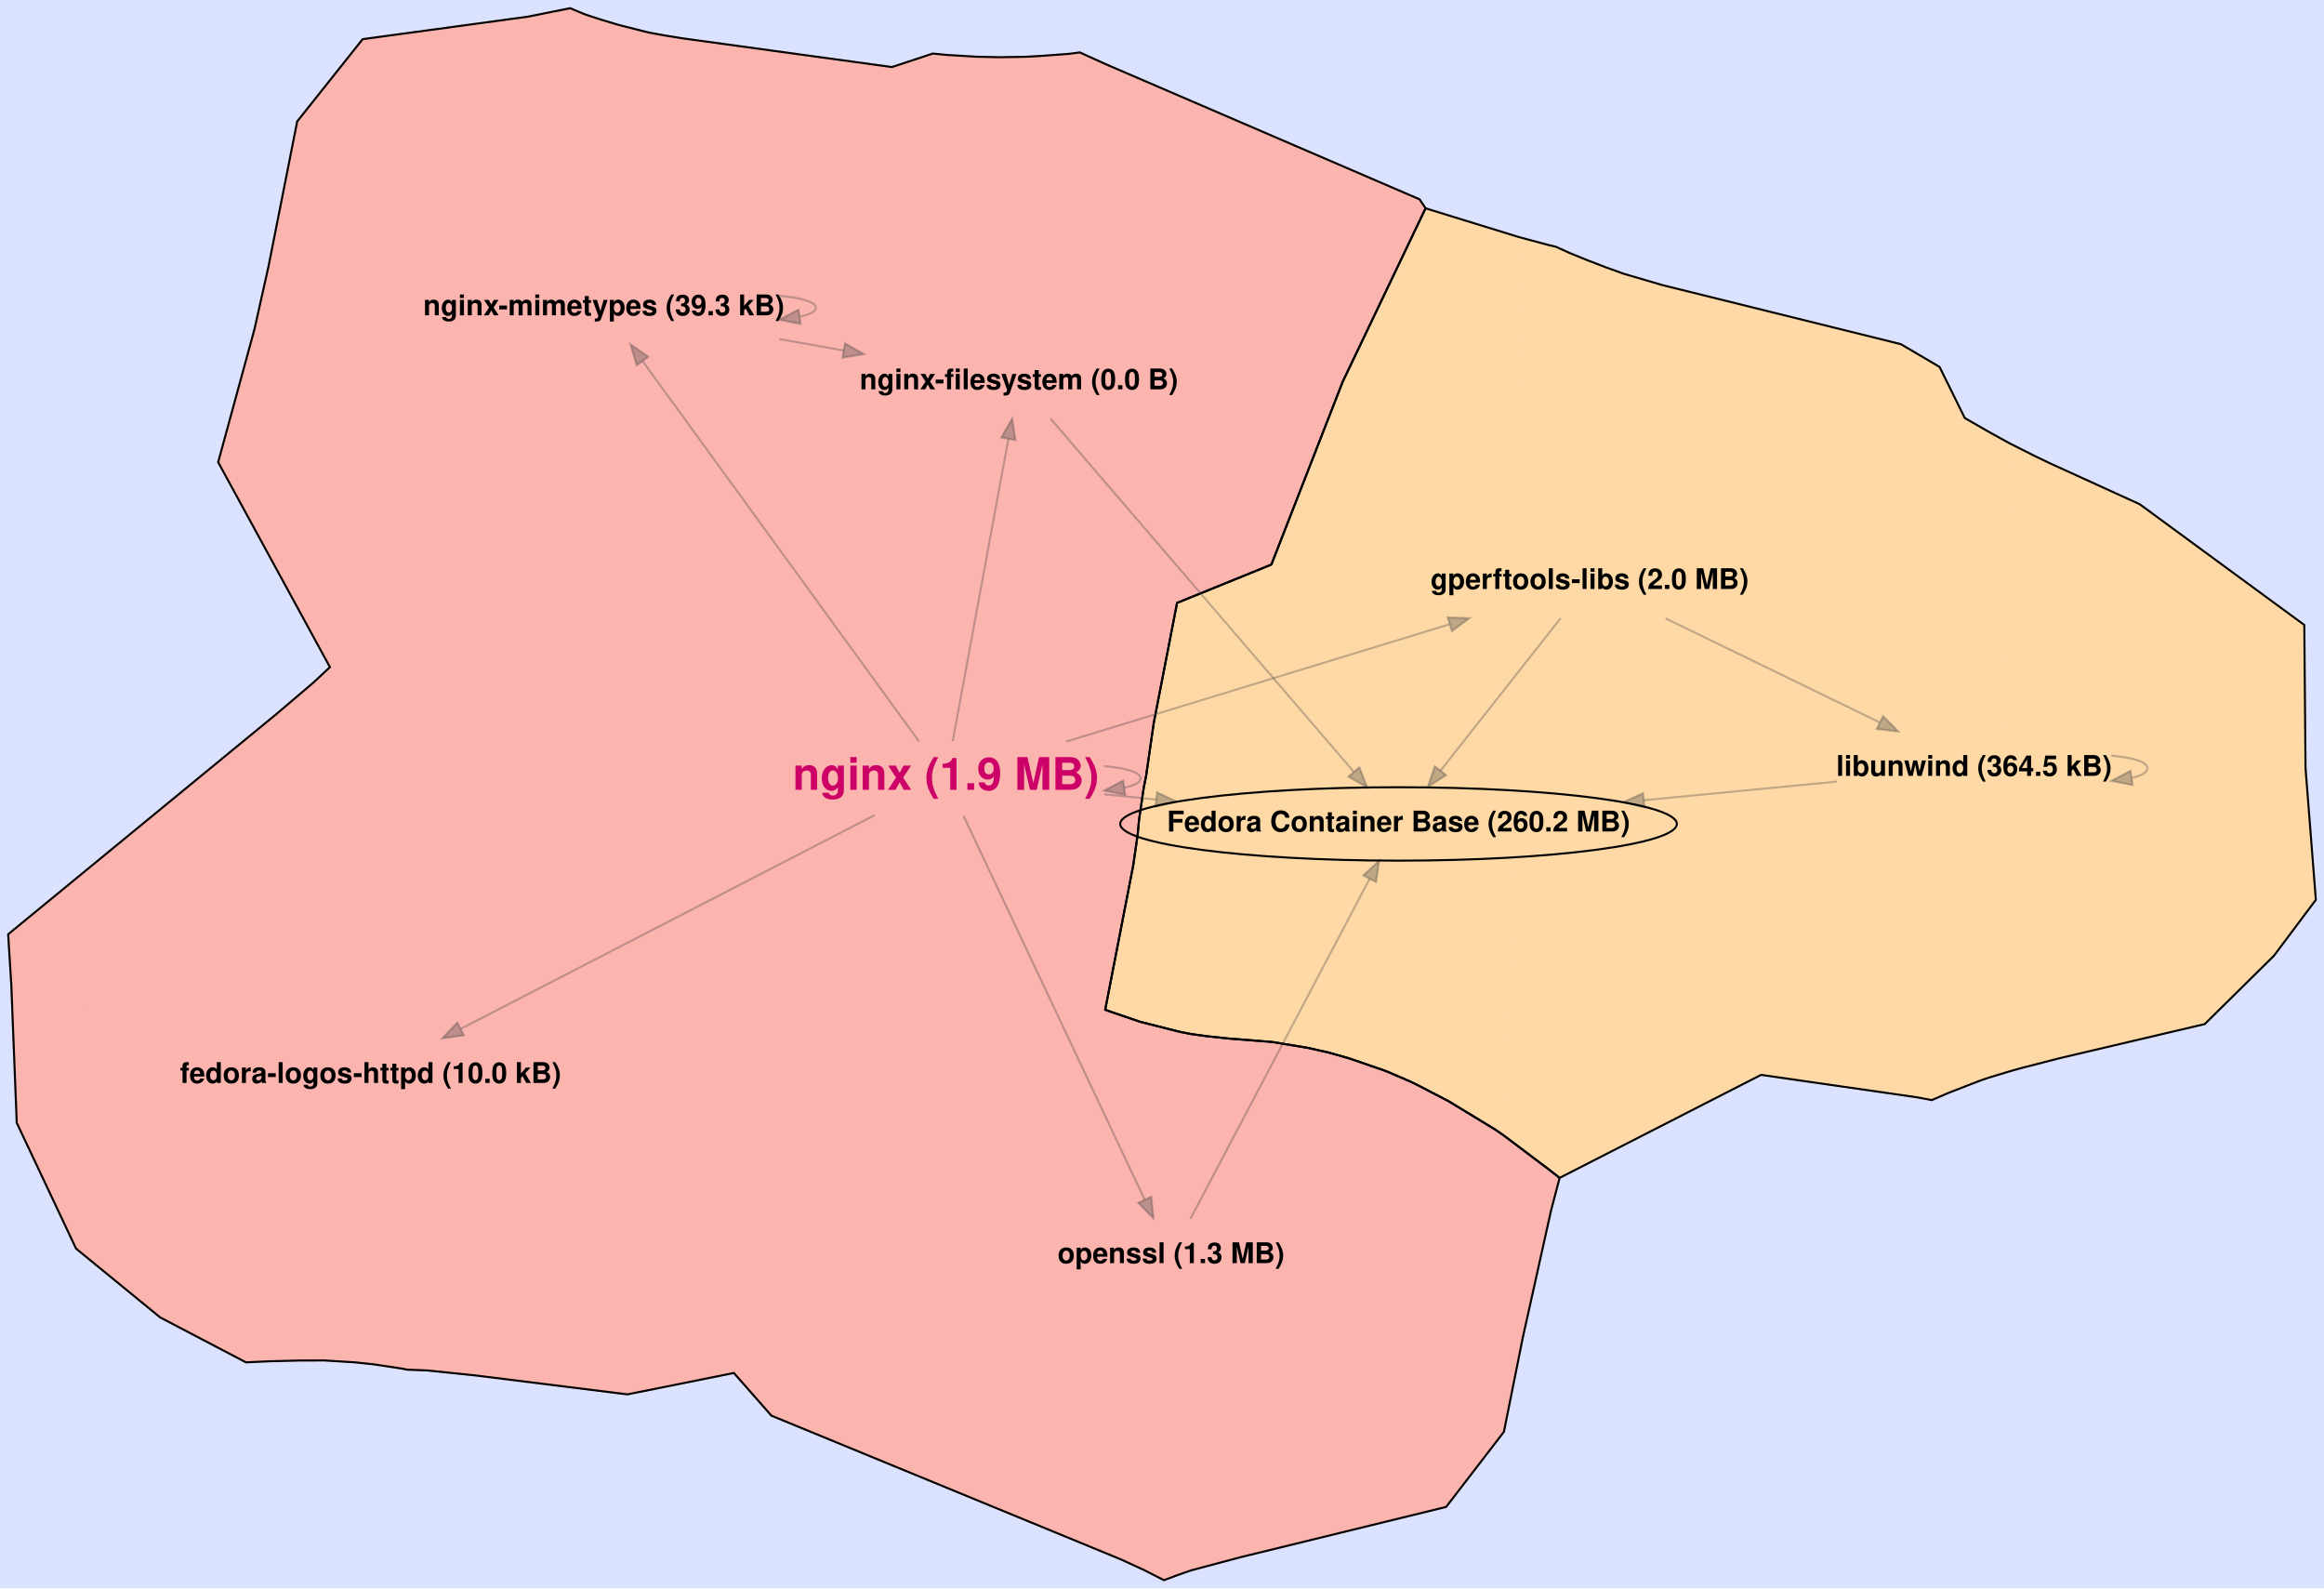
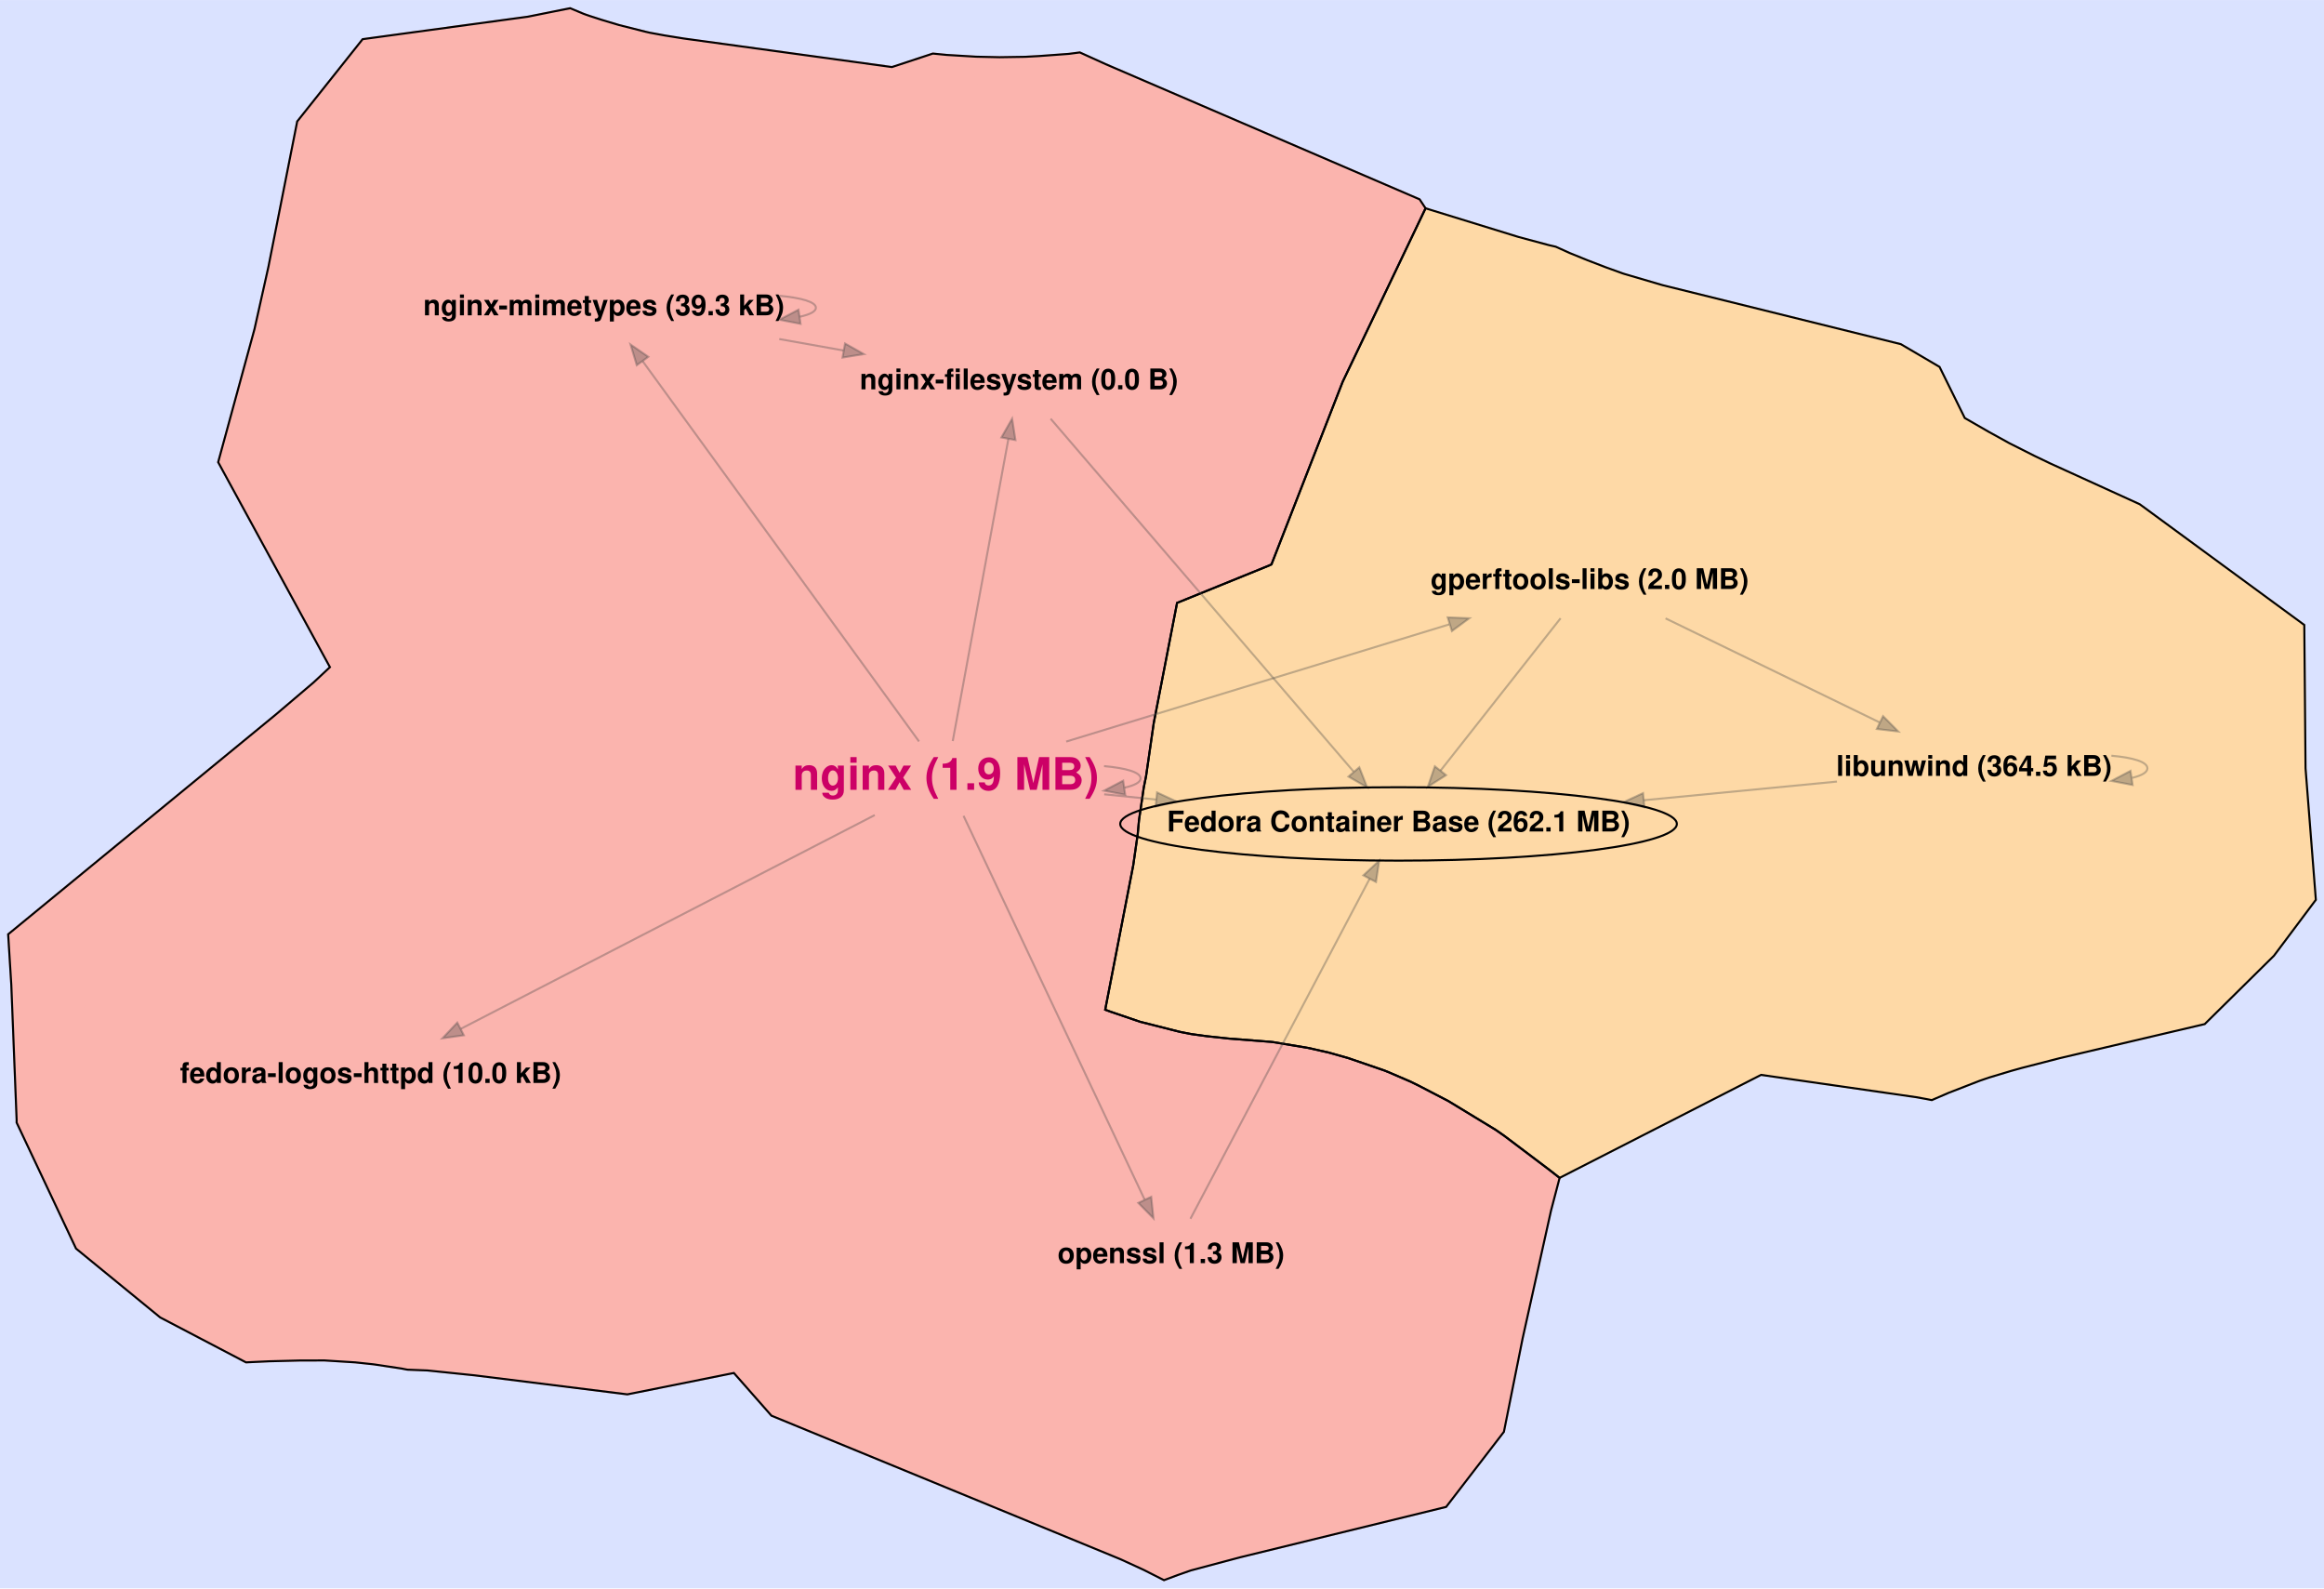
<svg xmlns="http://www.w3.org/2000/svg" width="1140pt" height="779pt" viewBox="0.00 0.00 1139.79 778.81">
  <g id="graph0" class="graph" transform="scale(1 1) rotate(0) translate(95.7633 633.6401)">
    <polygon fill="#dae2ff" stroke="transparent" points="-95.763,145.165 -95.763,-633.64 1044.03,-633.64 1044.03,145.165 -95.763,145.165" />
    <polygon fill="#fed9a6" stroke="#fed9a6" points="1034.36,-327.214 1034.97,-256.92 1040.03,-192.44 1019.473,-165.018 985.529,-131.505 914.322,-114.769 895.85,-110.016 890.675,-108.572 879.606,-105.242 875.254,-103.744 860.001,-97.826 851.664,-94.228 849.136,-94.734 844.063,-95.655 767.935,-106.6 669.138,-56.095 664.123,-60.02 641.913,-76.778 645.73,-184.458 643.776,-229.941 639.403,-229.941 638.903,-229.782 638.903,-229.782 639.403,-229.941 643.776,-229.941 645.73,-184.458 641.913,-76.778 637.726,-79.684 614.547,-93.778 599.623,-101.528 596.084,-103.259 585.055,-108.008 583.168,-108.764 565.525,-114.816 556.005,-117.518 545.719,-119.833 528.633,-122.674 527.28,-122.819 506.813,-124.412 496.349,-125.534 488.621,-126.586 483.55,-127.572 482.128,-127.891 463.409,-132.634 448.844,-137.599 446.272,-138.549 460.019,-209.325 462.236,-224.737 462.865,-231.615 465.183,-247.438 466.315,-253.068 470.094,-279.195 481.524,-338.043 526.492,-356.293 527.815,-356.907 562.744,-446.46 603.392,-531.518 648.885,-517.496 650.512,-431.193 650.512,-431.193 648.885,-517.496 663.867,-513.468 667.223,-512.698 674.065,-509.604 682.856,-506.028 691.859,-502.569 700.073,-499.601 701.054,-499.291 719.654,-493.835 836.479,-464.911 855.477,-453.757 867.852,-428.681 879.555,-421.947 889.738,-416.329 889.304,-303.626 885.67,-257.277 881.715,-257.277 880.849,-258.296 875.442,-261.495 870.036,-261.495 870.036,-261.495 875.442,-261.495 880.849,-258.296 881.715,-257.277 880.413,-255.619 875.335,-252.482 875.335,-252.482 880.413,-255.619 881.715,-257.277 885.67,-257.277 889.304,-303.626 889.738,-416.329 902.048,-410.123 909.699,-406.45 953.636,-386.424 1034.36,-327.214 1034.36,-327.214" />
    <polygon fill="#fbb4ae" stroke="#fbb4ae" points="496.349,-125.534 506.813,-124.412 527.28,-122.819 528.633,-122.674 545.719,-119.833 556.005,-117.518 565.525,-114.816 583.168,-108.764 585.055,-108.008 596.084,-103.259 599.623,-101.528 614.547,-93.778 637.726,-79.684 641.913,-76.778 664.123,-60.02 669.138,-56.095 664.914,-40.008 650.989,22.652 641.816,68.427 613.48,105.246 512.533,129.935 488.386,136.364 487.926,136.516 481.871,138.643 475.112,141.165 465.247,136.161 454.027,131.008 453.568,130.808 282.577,60.501 264.159,39.572 211.926,50.059 137.109,40.738 114.001,38.346 113.69,38.327 104.001,37.943 101.098,37.378 87.606,35.344 78.502,34.372 63.364,33.422 50.915,33.461 36.269,33.83 24.888,34.366 -17.195,12.334 -58.465,-21.421 -87.608,-83.214 -87.599,-84.541 -90.218,-150.728 46.026,-111.22 47.812,-109.072 51.018,-107.99 56.309,-174.771 57.483,-106.422 57.483,-106.422 56.309,-174.771 51.018,-107.99 47.812,-109.072 46.026,-111.22 -90.218,-150.728 -91.763,-175.539 39.551,-283.331 58.078,-299.077 66.053,-306.525 11.234,-407.031 29.067,-472.344 35.881,-502.809 50.003,-574.126 82.089,-614.453 163.089,-625.472 183.859,-629.64 190.403,-626.911 191.404,-626.542 193.529,-625.807 194.833,-485.727 200.409,-487.537 205.832,-485.786 209.017,-482.646 205.602,-479.368 200.668,-477.854 200.668,-477.854 205.602,-479.368 209.017,-482.646 205.832,-485.786 200.409,-487.537 194.833,-485.727 193.529,-625.807 199.381,-623.918 207.768,-621.406 220.789,-618.109 222.916,-617.62 230.205,-616.283 239.64,-614.77 341.673,-600.778 361.757,-607.399 368.543,-606.729 382.87,-605.861 383.749,-478.08 387.955,-446.554 387.681,-446.465 387.681,-446.465 387.955,-446.554 383.749,-478.08 382.87,-605.861 394.431,-605.603 407.064,-605.805 413.634,-606.161 415.531,-446.744 413.116,-446.744 409.497,-443.233 403.941,-441.474 398.358,-443.236 396.277,-349.231 396.111,-349.237 386.957,-349.27 385.916,-252.05 385.829,-252.022 381.054,-252.022 380.572,-252.183 376.915,-252.183 373.639,-255.446 368.731,-256.994 361.198,-254.368 359.138,-252.414 359.138,-252.414 361.198,-254.368 368.731,-256.994 373.639,-255.446 376.915,-252.183 374.051,-249.202 374.051,-249.202 376.915,-252.183 380.572,-252.183 381.054,-252.022 385.829,-252.022 385.916,-252.05 386.957,-349.27 396.111,-349.237 396.277,-349.231 398.358,-443.236 403.941,-441.474 409.497,-443.233 413.116,-446.744 415.531,-446.744 413.634,-606.161 428.434,-607.246 433.834,-607.952 446.519,-602.195 600.475,-535.919 603.392,-531.518 562.744,-446.46 527.815,-356.907 526.492,-356.293 481.524,-338.043 470.094,-279.195 466.315,-253.068 465.183,-247.438 462.865,-231.615 462.236,-224.737 460.019,-209.325 446.272,-138.549 448.844,-137.599 463.409,-132.634 482.128,-127.891 483.55,-127.572 488.621,-126.586 496.349,-125.534 496.349,-125.534" />
-     <polyline fill="none" stroke="#000000" points="596.084,-103.259 585.055,-108.008 583.168,-108.764 565.525,-114.816 556.005,-117.518 545.719,-119.833 528.633,-122.674 527.28,-122.819 506.813,-124.412 496.349,-125.534 488.621,-126.586 483.55,-127.572 482.128,-127.891 463.409,-132.634 448.844,-137.599 446.272,-138.549 460.019,-209.325 462.236,-224.737 462.865,-231.615 465.183,-247.438 466.315,-253.068 470.094,-279.195 481.524,-338.043 526.492,-356.293 527.815,-356.907 562.744,-446.46 603.392,-531.518 648.885,-517.496 663.867,-513.468 667.223,-512.698 674.065,-509.604 682.856,-506.028 691.859,-502.569 700.073,-499.601 701.054,-499.291 719.654,-493.835 836.479,-464.911 855.477,-453.757 867.852,-428.681 879.555,-421.947 889.738,-416.329 902.048,-410.123 909.699,-406.45 953.636,-386.424 1034.36,-327.214 1034.97,-256.92 1040.03,-192.44 1019.473,-165.018 985.529,-131.505 914.322,-114.769 895.85,-110.016 890.675,-108.572 879.606,-105.242 875.254,-103.744 860.001,-97.826 851.664,-94.228 849.136,-94.734 844.063,-95.655 767.935,-106.6 669.138,-56.095 664.123,-60.02 641.913,-76.778 637.726,-79.684 614.547,-93.778 599.623,-101.528 596.084,-103.259 " />
+     <polyline fill="none" stroke="#000000" points="599.623,-101.528 614.547,-93.778 637.726,-79.684 641.913,-76.778 664.123,-60.02 669.138,-56.095 767.935,-106.6 844.063,-95.655 849.136,-94.734 851.664,-94.228 860.001,-97.826 875.254,-103.744 879.606,-105.242 890.675,-108.572 895.85,-110.016 914.322,-114.769 985.529,-131.505 1019.473,-165.018 1040.03,-192.44 1034.97,-256.92 1034.36,-327.214 953.636,-386.424 909.699,-406.45 902.048,-410.123 889.738,-416.329 879.555,-421.947 867.852,-428.681 855.477,-453.757 836.479,-464.911 719.654,-493.835 701.054,-499.291 700.073,-499.601 691.859,-502.569 682.856,-506.028 674.065,-509.604 667.223,-512.698 663.867,-513.468 648.885,-517.496 603.392,-531.518 562.744,-446.46 527.815,-356.907 526.492,-356.293 481.524,-338.043 470.094,-279.195 466.315,-253.068 465.183,-247.438 462.865,-231.615 462.236,-224.737 460.019,-209.325 446.272,-138.549 448.844,-137.599 463.409,-132.634 482.128,-127.891 483.55,-127.572 488.621,-126.586 496.349,-125.534 506.813,-124.412 527.28,-122.819 528.633,-122.674 545.719,-119.833 556.005,-117.518 565.525,-114.816 583.168,-108.764 585.055,-108.008 596.084,-103.259 599.623,-101.528 " />
    <polyline fill="none" stroke="#000000" points="87.606,35.344 78.502,34.372 63.364,33.422 50.915,33.461 36.269,33.83 24.888,34.366 -17.195,12.334 -58.465,-21.421 -87.608,-83.214 -87.599,-84.541 -90.218,-150.728 -91.763,-175.539 39.551,-283.331 58.078,-299.077 66.053,-306.525 11.234,-407.031 29.067,-472.344 35.881,-502.809 50.003,-574.126 82.089,-614.453 163.089,-625.472 183.859,-629.64 190.403,-626.911 191.404,-626.542 193.529,-625.807 199.381,-623.918 207.768,-621.406 220.789,-618.109 222.916,-617.62 230.205,-616.283 239.64,-614.77 341.673,-600.778 361.757,-607.399 368.543,-606.729 382.87,-605.861 394.431,-605.603 407.064,-605.805 413.634,-606.161 428.434,-607.246 433.834,-607.952 446.519,-602.195 600.475,-535.919 603.392,-531.518 562.744,-446.46 527.815,-356.907 526.492,-356.293 481.524,-338.043 470.094,-279.195 466.315,-253.068 465.183,-247.438 462.865,-231.615 462.236,-224.737 460.019,-209.325 446.272,-138.549 448.844,-137.599 463.409,-132.634 482.128,-127.891 483.55,-127.572 488.621,-126.586 496.349,-125.534 506.813,-124.412 527.28,-122.819 528.633,-122.674 545.719,-119.833 556.005,-117.518 565.525,-114.816 583.168,-108.764 585.055,-108.008 596.084,-103.259 599.623,-101.528 614.547,-93.778 637.726,-79.684 641.913,-76.778 664.123,-60.02 669.138,-56.095 664.914,-40.008 650.989,22.652 641.816,68.427 613.48,105.246 512.533,129.935 488.386,136.364 487.926,136.516 481.871,138.643 475.112,141.165 465.247,136.161 454.027,131.008 453.568,130.808 282.577,60.501 264.159,39.572 211.926,50.059 137.109,40.738 114.001,38.346 113.69,38.327 104.001,37.943 101.098,37.378 87.606,35.344 " />
    <g id="edge1" class="edge">
      <path fill="none" stroke="#444444" stroke-opacity="0.333" d="M805.158,-250.423C776.784,-247.682 742.863,-244.405 710.441,-241.272" />
      <polygon fill="#444444" fill-opacity="0.333" stroke="#444444" stroke-opacity="0.333" points="710.725,-237.784 700.435,-240.306 710.052,-244.751 710.725,-237.784" />
    </g>
    <g id="edge2" class="edge">
      <path fill="none" stroke="#444444" stroke-opacity="0.333" d="M939.747,-263.106C950.25,-262.181 957.41,-260.119 957.41,-256.92 957.41,-254.921 954.613,-253.365 949.951,-252.254" />
      <polygon fill="#444444" fill-opacity="0.333" stroke="#444444" stroke-opacity="0.333" points="950.154,-248.746 939.747,-250.734 949.122,-255.669 950.154,-248.746" />
    </g>
    <g id="edge3" class="edge">
      <path fill="none" stroke="#444444" stroke-opacity="0.333" d="M669.609,-330.492C653.924,-310.588 628.555,-278.396 610.708,-255.75" />
      <polygon fill="#444444" fill-opacity="0.333" stroke="#444444" stroke-opacity="0.333" points="613.444,-253.566 604.505,-247.878 607.946,-257.899 613.444,-253.566" />
    </g>
    <g id="edge4" class="edge">
      <path fill="none" stroke="#444444" stroke-opacity="0.333" d="M721.095,-330.447C751.184,-315.826 793.685,-295.174 825.986,-279.478" />
      <polygon fill="#444444" fill-opacity="0.333" stroke="#444444" stroke-opacity="0.333" points="827.767,-282.504 835.232,-274.986 824.708,-276.208 827.767,-282.504" />
    </g>
    <g id="edge5" class="edge">
      <path fill="none" stroke="#444444" stroke-opacity="0.333" d="M445.778,-244.177C454.047,-243.345 462.587,-242.485 471.192,-241.619" />
      <polygon fill="#444444" fill-opacity="0.333" stroke="#444444" stroke-opacity="0.333" points="471.71,-245.085 481.31,-240.601 471.01,-238.12 471.71,-245.085" />
    </g>
    <g id="edge6" class="edge">
      <path fill="none" stroke="#444444" stroke-opacity="0.333" d="M333.252,-233.986C281.999,-207.528 186.355,-158.155 130.232,-129.183" />
      <polygon fill="#444444" fill-opacity="0.333" stroke="#444444" stroke-opacity="0.333" points="131.732,-126.019 121.241,-124.542 128.521,-132.239 131.732,-126.019" />
    </g>
    <g id="edge7" class="edge">
      <path fill="none" stroke="#444444" stroke-opacity="0.333" d="M427.142,-270.039C480.429,-286.337 558.862,-310.325 614.991,-327.493" />
      <polygon fill="#444444" fill-opacity="0.333" stroke="#444444" stroke-opacity="0.333" points="614.263,-330.93 624.85,-330.508 616.311,-324.236 614.263,-330.93" />
    </g>
    <g id="edge8" class="edge">
      <path fill="none" stroke="#444444" stroke-opacity="0.333" d="M445.695,-258.013C456.445,-257.021 463.63,-255.013 463.63,-251.99 463.63,-250.053 460.681,-248.533 455.736,-247.43" />
      <polygon fill="#444444" fill-opacity="0.333" stroke="#444444" stroke-opacity="0.333" points="456.096,-243.945 445.695,-245.967 455.086,-250.872 456.096,-243.945" />
    </g>
    <g id="edge9" class="edge">
      <path fill="none" stroke="#444444" stroke-opacity="0.333" d="M371.501,-270.285C377.786,-304.396 391.329,-377.904 398.782,-418.354" />
      <polygon fill="#444444" fill-opacity="0.333" stroke="#444444" stroke-opacity="0.333" points="395.37,-419.155 400.624,-428.355 402.254,-417.886 395.37,-419.155" />
    </g>
    <g id="edge10" class="edge">
      <path fill="none" stroke="#444444" stroke-opacity="0.333" d="M354.967,-270.098C325.446,-310.709 253.853,-409.198 219.454,-456.521" />
      <polygon fill="#444444" fill-opacity="0.333" stroke="#444444" stroke-opacity="0.333" points="216.531,-454.589 213.482,-464.736 222.193,-458.705 216.531,-454.589" />
    </g>
    <g id="edge11" class="edge">
      <path fill="none" stroke="#444444" stroke-opacity="0.333" d="M376.796,-233.629C396.111,-192.708 442.78,-93.829 465.587,-45.507" />
      <polygon fill="#444444" fill-opacity="0.333" stroke="#444444" stroke-opacity="0.333" points="468.841,-46.813 469.944,-36.276 462.511,-43.825 468.841,-46.813" />
    </g>
    <g id="edge12" class="edge">
      <path fill="none" stroke="#444444" stroke-opacity="0.333" d="M419.513,-428.348C452.588,-389.832 529.989,-299.697 568.119,-255.294" />
      <polygon fill="#444444" fill-opacity="0.333" stroke="#444444" stroke-opacity="0.333" points="570.902,-257.425 574.762,-247.558 565.592,-252.865 570.902,-257.425" />
    </g>
    <g id="edge13" class="edge">
      <path fill="none" stroke="#444444" stroke-opacity="0.333" d="M286.421,-467.418C296.865,-465.556 307.536,-463.653 317.979,-461.791" />
      <polygon fill="#444444" fill-opacity="0.333" stroke="#444444" stroke-opacity="0.333" points="318.677,-465.222 327.907,-460.021 317.448,-458.331 318.677,-465.222" />
    </g>
    <g id="edge14" class="edge">
      <path fill="none" stroke="#444444" stroke-opacity="0.333" d="M286.457,-488.638C297.266,-487.602 304.38,-485.643 304.38,-482.76 304.38,-480.913 301.461,-479.445 296.52,-478.356" />
      <polygon fill="#444444" fill-opacity="0.333" stroke="#444444" stroke-opacity="0.333" points="296.859,-474.869 286.457,-476.882 295.844,-481.795 296.859,-474.869" />
    </g>
    <g id="edge15" class="edge">
      <path fill="none" stroke="#444444" stroke-opacity="0.333" d="M488.082,-36.045C507.72,-73.298 552.837,-158.886 575.94,-202.713" />
      <polygon fill="#444444" fill-opacity="0.333" stroke="#444444" stroke-opacity="0.333" points="572.892,-204.436 580.652,-211.65 579.085,-201.172 572.892,-204.436" />
    </g>
    <g id="node1" class="node">
      <ellipse fill="none" stroke="#000000" cx="590.14" cy="-229.65" rx="136.5" ry="18" />
-       <text text-anchor="middle" x="590.14" y="-225.95" font-family="Helvetica,sans-Serif" font-weight="bold" font-size="14.00" fill="#000000">Fedora Container Base (260.2 MB)</text>
+       <text text-anchor="middle" x="590.14" y="-225.95" font-family="Helvetica,sans-Serif" font-weight="bold" font-size="14.00" fill="#000000">Fedora Container Base (262.1 MB)</text>
    </g>
    <g id="node2" class="node">
      <text text-anchor="middle" x="872.41" y="-253.22" font-family="Helvetica,sans-Serif" font-weight="bold" font-size="14.00" fill="#000000">libunwind (364.5 kB)</text>
    </g>
    <g id="node3" class="node">
      <text text-anchor="middle" x="86" y="-102.65" font-family="Helvetica,sans-Serif" font-weight="bold" font-size="14.00" fill="#000000">fedora-logos-httpd (10.0 kB)</text>
    </g>
    <g id="node4" class="node">
      <text text-anchor="middle" x="683.84" y="-344.85" font-family="Helvetica,sans-Serif" font-weight="bold" font-size="14.00" fill="#000000">gperftools-libs (2.0 MB)</text>
    </g>
    <g id="node5" class="node">
      <text text-anchor="middle" x="368.13" y="-246.39" font-family="Helvetica,sans-Serif" font-weight="bold" font-size="22.00" fill="#cc0066">nginx (1.9 MB)</text>
    </g>
    <g id="node6" class="node">
      <text text-anchor="middle" x="403.96" y="-442.76" font-family="Helvetica,sans-Serif" font-weight="bold" font-size="14.00" fill="#000000">nginx-filesystem (0.0 B)</text>
    </g>
    <g id="node7" class="node">
      <text text-anchor="middle" x="200.38" y="-479.06" font-family="Helvetica,sans-Serif" font-weight="bold" font-size="14.00" fill="#000000">nginx-mimetypes (39.3 kB)</text>
    </g>
    <g id="node8" class="node">
      <text text-anchor="middle" x="478.57" y="-14.3" font-family="Helvetica,sans-Serif" font-weight="bold" font-size="14.00" fill="#000000">openssl (1.3 MB)</text>
    </g>
  </g>
</svg>
